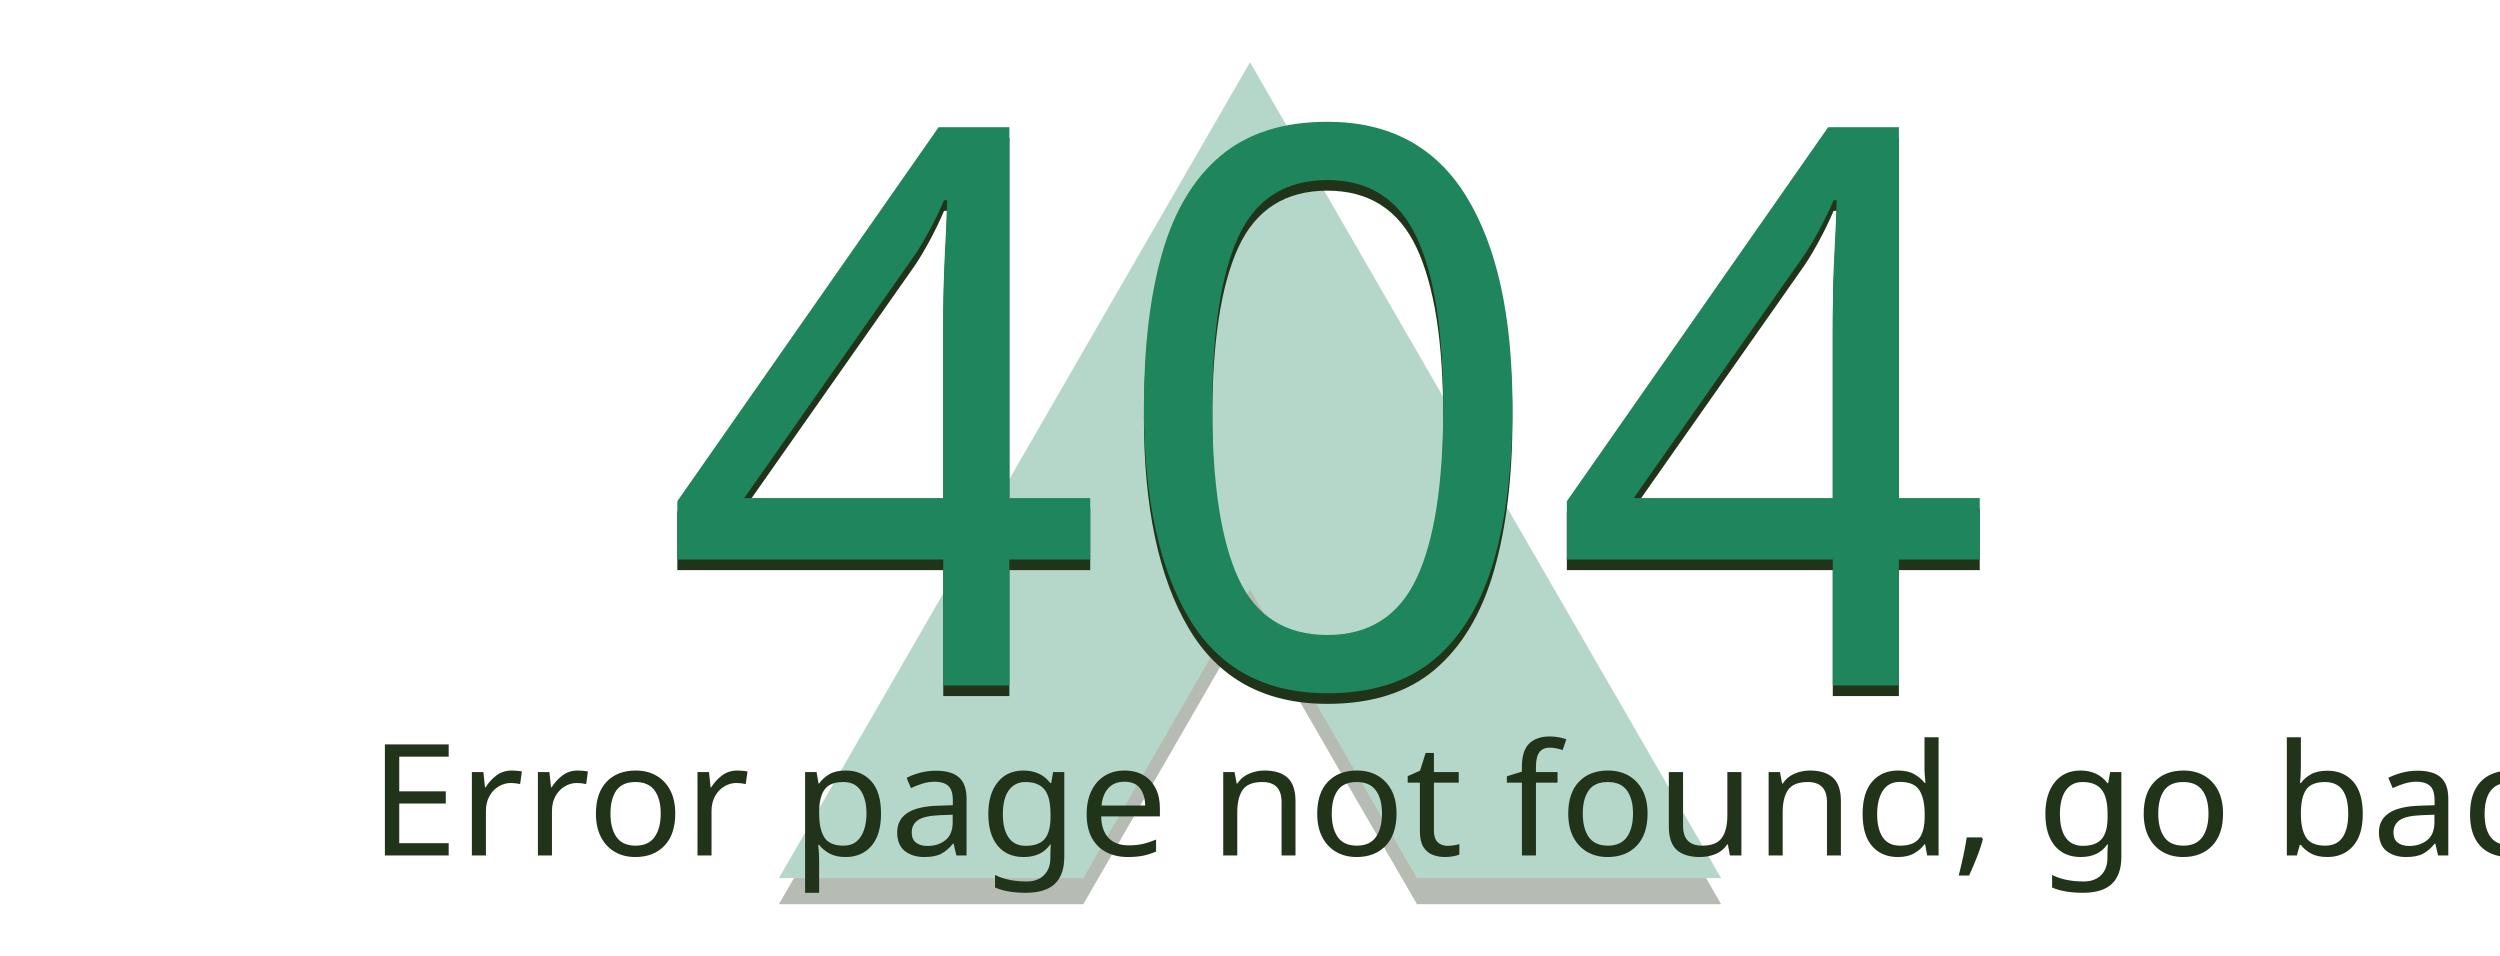
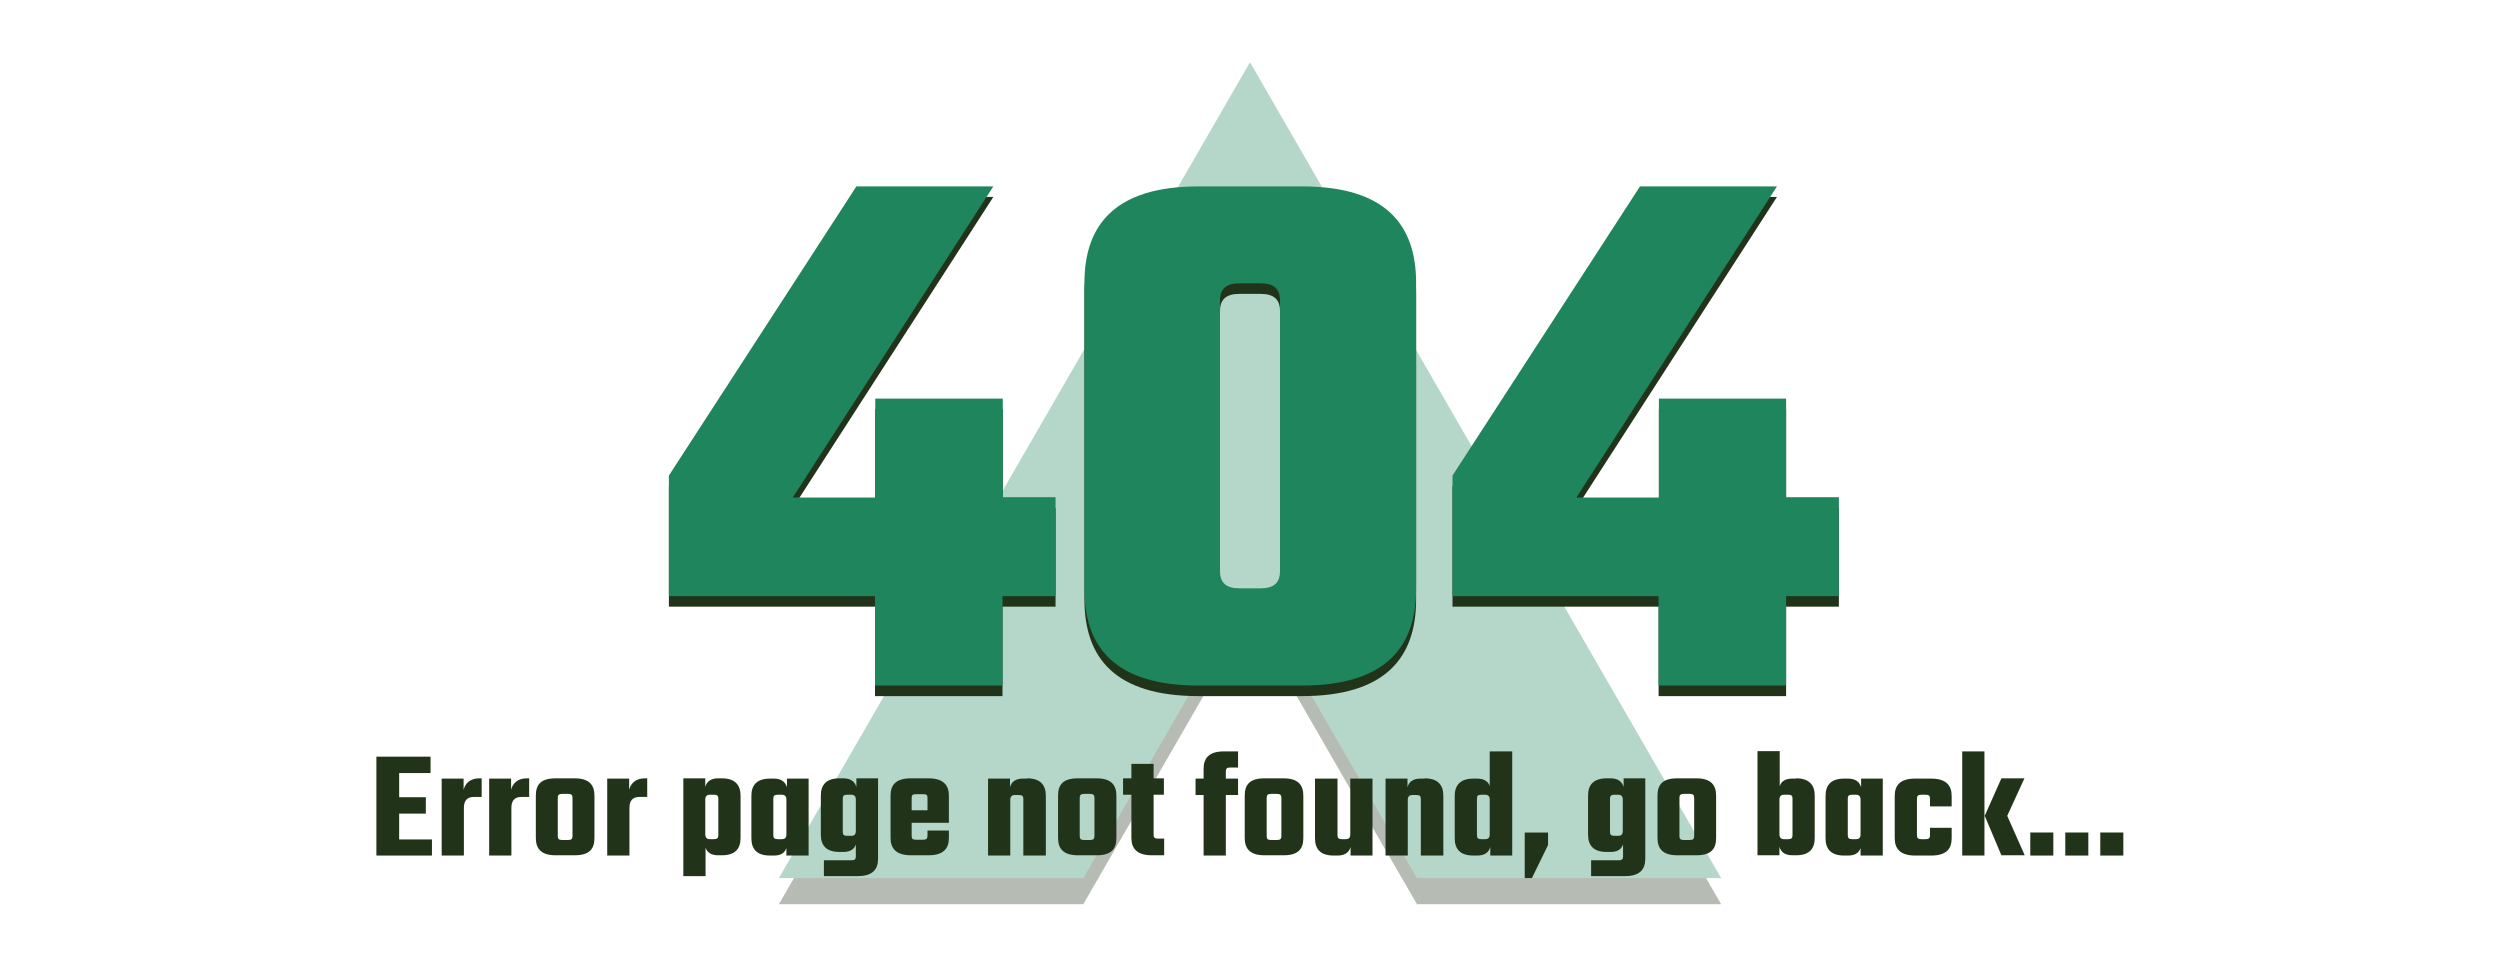
<svg xmlns="http://www.w3.org/2000/svg" version="1.1" id="Layer_1" x="0px" y="0px" viewBox="0 0 900 344" style="enable-background:new 0 0 900 344;" xml:space="preserve">
  <style type="text/css">
	.st0{opacity:0.33;}
	.st1{fill:#213419;}
	.st2{fill:#1F855C;}
- 	.st3{font-family:'Teko-Bold';}
- 	.st4{font-size:279.918px;}
- 	.st5{font-family:'Teko-SemiBold';}
- 	.st6{font-size:56px;}
</style>
  <g class="st0">
    <polygon class="st1" points="415.9,280.6 450,221.5 484.1,280.6 510.1,325.5 619.6,325.5 534.8,178.7 450,31.8 365.2,178.7    280.4,325.5 390,325.5  " />
    <polygon class="st2" points="415.9,271.2 450,212.1 484.1,271.2 510.1,316.1 619.6,316.1 534.8,169.3 450,22.4 365.2,169.3    280.4,316.1 390,316.1  " />
  </g>
  <g>
-     <text transform="matrix(1 0 0 1 237.967 250.5947)" class="st1 st3 st4">404</text>
-     <text transform="matrix(1 0 0 1 237.9666 246.7773)" class="st2 st3 st4">404</text>
+     <g>
+       <path class="st1" d="M379.9,218.4h-19v32.2h-45.9v-32.2h-74.2V175l67.5-104.1h49.3l-72.2,112h29.7v-35.6h45.9v35.6h19V218.4z" />
+       <path class="st1" d="M509.8,215.9c0,21-11.2,34.7-41.1,34.7h-37.2c-30,0-41.1-13.7-41.1-34.7V105.6c0-21,11.2-34.7,41.1-34.7h37.2    c30,0,41.1,13.7,41.1,34.7V215.9z M460.8,112c0-4.2-2.2-6.2-7-6.2h-7.6c-4.8,0-7,2-7,6.2v97.4c0,4.2,2.2,6.2,7,6.2h7.6    c4.8,0,7-2,7-6.2V112z" />
+       <path class="st1" d="M662,218.4h-19v32.2h-45.9v-32.2h-74.2V175l67.5-104.1h49.3l-72.2,112h29.7v-35.6H643v35.6h19V218.4z" />
+     </g>
+     <g>
+       <path class="st2" d="M379.9,214.6h-19v32.2h-45.9v-32.2h-74.2v-43.4l67.5-104.1h49.3l-72.2,112h29.7v-35.6h45.9V179h19V214.6z" />
+       <path class="st2" d="M509.8,212.1c0,21-11.2,34.7-41.1,34.7h-37.2c-30,0-41.1-13.7-41.1-34.7V101.8c0-21,11.2-34.7,41.1-34.7h37.2    c30,0,41.1,13.7,41.1,34.7V212.1z M460.8,108.2c0-4.2-2.2-6.2-7-6.2h-7.6c-4.8,0-7,2-7,6.2v97.4c0,4.2,2.2,6.2,7,6.2h7.6    c4.8,0,7-2,7-6.2V108.2z" />
+       <path class="st2" d="M662,214.6h-19v32.2h-45.9v-32.2h-74.2v-43.4l67.5-104.1h49.3l-72.2,112h29.7v-35.6H643V179h19V214.6z" />
+     </g>
  </g>
-   <text transform="matrix(1.0279 0 0 1 132.9695 307.9682)" class="st1 st5 st6">Error page not found, go back...</text>
+   <g>
+     <path class="st1" d="M155.5,302.1v5.9h-20v-35.6h19.5v5.9h-11.3v8.7h9.6v5.9h-9.6v9.3H155.5z" />
+     <path class="st1" d="M173.4,280.1v6.8h-2.8c-2.4,0-3.6,1.3-3.6,3.9V308h-8v-27.7h7.9v4c0.6-2.4,2.5-4.1,5.6-4.1H173.4z" />
+     <path class="st1" d="M190.5,280.1v6.8h-2.8c-2.4,0-3.6,1.3-3.6,3.9V308h-8v-27.7h7.9v4c0.6-2.4,2.5-4.1,5.6-4.1H190.5z" />
+     <path class="st1" d="M206.9,280.2c5.2,0,7.1,2.4,7.1,6.2v15.3c0,3.9-1.8,6.2-7.1,6.2H200c-5.2,0-7.1-2.4-7.1-6.2v-15.3   c0-3.9,1.8-6.2,7.1-6.2H206.9z M206.1,287.2c0-1-0.4-1.4-1.6-1.4h-2.1c-1.2,0-1.6,0.4-1.6,1.4V301c0,1,0.4,1.4,1.6,1.4h2.1   c1.2,0,1.6-0.4,1.6-1.4V287.2z" />
+     <path class="st1" d="M233,280.1v6.8h-2.8c-2.4,0-3.6,1.3-3.6,3.9V308h-8v-27.7h7.9v4c0.6-2.4,2.5-4.1,5.6-4.1H233z" />
+     <path class="st1" d="M259.9,280.2c4.7,0,6.7,2.4,6.7,6.2v15.3c0,3.9-2,6.2-6.7,6.2h-1.4c-2.4,0-3.9-1-4.5-2.7v10.2h-8v-35.2h7.9   v3.1c0.5-2,2.1-3.1,4.6-3.1H259.9z M258.6,287.5c0-1-0.4-1.4-1.6-1.4h-1.4c-1.1,0-1.7,0.5-1.7,1.8v12.4c0,1.3,0.6,1.8,1.7,1.8h1.4   c1.2,0,1.6-0.4,1.6-1.4V287.5z" />
+     <path class="st1" d="M291.1,280.2V308h-8v-2.7c-0.6,1.8-2.1,2.7-4.5,2.7h-1.4c-4.8,0-6.7-2.4-6.7-6.2v-15.3c0-3.9,2-6.2,6.7-6.2   h1.4c2.6,0,4.1,1.1,4.7,3.1v-3.1H291.1z M281.4,302.1c1.2,0,1.7-0.5,1.7-1.8v-12.4c0-1.3-0.6-1.8-1.7-1.8H280   c-1.2,0-1.6,0.4-1.6,1.4v13.2c0,1,0.4,1.4,1.6,1.4H281.4z" />
+     <path class="st1" d="M316.1,280.2v29c0,3.9-2.1,6.2-7.3,6.2h-12.2v-5.7h9.9c1.1,0,1.6-0.3,1.6-1.4V304c-0.6,1.8-2.1,2.7-4.5,2.7   h-1.4c-4.8,0-6.7-2.4-6.7-6.2v-14.1c0-3.9,2-6.2,6.7-6.2h1.4c2.6,0,4.1,1.1,4.7,3.1v-3.1H316.1z M306.4,300.9   c1.2,0,1.7-0.5,1.7-1.8v-11.2c0-1.3-0.6-1.8-1.7-1.8H305c-1.2,0-1.6,0.4-1.6,1.4v12c0,1,0.4,1.4,1.6,1.4H306.4z" />
+     <path class="st1" d="M334.3,280.2c5.2,0,7.3,2.4,7.3,6.2v9.8h-13.4v4.8c0,1,0.4,1.3,1.6,1.3h2.6c1.1,0,1.5-0.4,1.5-1.5v-1.8h7.7   v2.7c0,3.9-2.1,6.2-7.3,6.2h-6.4c-5.2,0-7.3-2.4-7.3-6.2v-15.3c0-3.9,2-6.2,7.3-6.2H334.3z M333.9,291.7v-4.5c0-1-0.4-1.3-1.5-1.3   h-2.6c-1.2,0-1.6,0.3-1.6,1.3v4.5H333.9z" />
+     <path class="st1" d="M369.8,280.2c4.7,0,6.7,2.4,6.7,6.2V308h-8.1v-20.4c0-1-0.4-1.4-1.6-1.4h-1.4c-1.1,0-1.7,0.5-1.7,1.8v20h-8   v-27.7h7.9v3.1c0.5-2,2.1-3.1,4.6-3.1H369.8z" />
+     <path class="st1" d="M394.8,280.2c5.2,0,7.1,2.4,7.1,6.2v15.3c0,3.9-1.8,6.2-7.1,6.2H388c-5.2,0-7.1-2.4-7.1-6.2v-15.3   c0-3.9,1.8-6.2,7.1-6.2H394.8z M394,287.2c0-1-0.4-1.4-1.6-1.4h-2.1c-1.2,0-1.6,0.4-1.6,1.4V301c0,1,0.4,1.4,1.6,1.4h2.1   c1.2,0,1.6-0.4,1.6-1.4V287.2z" />
+     <path class="st1" d="M415.3,286.1v14.5c0,1,0.5,1.3,1.6,1.3h2.2v6h-4.5c-5.2,0-7.3-2.4-7.3-6.2v-15.6h-3v-5.9h3v-5.2h8v5.2h3.7v5.9   H415.3z" />
+     <path class="st1" d="M442.9,276.3c-1.2,0-1.6,0.4-1.6,1.4v2.6h4.4v5.9h-4.4V308h-8v-21.8h-2.9v-5.9h2.9v-3.6c0-3.8,2-6.2,7.3-6.2   h5.1v5.8H442.9z" />
+     <path class="st1" d="M462.1,280.2c5.2,0,7.1,2.4,7.1,6.2v15.3c0,3.9-1.8,6.2-7.1,6.2h-6.9c-5.2,0-7.1-2.4-7.1-6.2v-15.3   c0-3.9,1.8-6.2,7.1-6.2H462.1z M461.3,287.2c0-1-0.4-1.4-1.6-1.4h-2.1c-1.2,0-1.6,0.4-1.6,1.4V301c0,1,0.4,1.4,1.6,1.4h2.1   c1.2,0,1.6-0.4,1.6-1.4V287.2z" />
+     <path class="st1" d="M494.1,280.2V308h-7.9v-3.1c-0.5,2-2.1,3.1-4.7,3.1h-1.4c-4.8,0-6.7-2.4-6.7-6.2v-21.5h8.1v20.4   c0,1,0.4,1.4,1.6,1.4h1.3c1.2,0,1.7-0.5,1.7-1.8v-20H494.1z" />
+     <path class="st1" d="M512.9,280.2c4.7,0,6.7,2.4,6.7,6.2V308h-8.1v-20.4c0-1-0.4-1.4-1.6-1.4h-1.4c-1.1,0-1.7,0.5-1.7,1.8v20h-8   v-27.7h7.9v3.1c0.5-2,2.1-3.1,4.6-3.1H512.9z" />
+     <path class="st1" d="M544.4,270.5V308h-7.9v-3.1c-0.5,2-2.1,3.1-4.7,3.1h-1.4c-4.8,0-6.7-2.4-6.7-6.2v-15.3c0-3.8,2-6.2,6.7-6.2   h1.4c2.4,0,4,1,4.5,2.7v-12.5H544.4z M534.6,302.1c1.2,0,1.7-0.5,1.7-1.8v-12.4c0-1.3-0.6-1.8-1.7-1.8h-1.3c-1.2,0-1.6,0.3-1.6,1.4   v13.2c0,1,0.4,1.4,1.6,1.4H534.6z" />
+     <path class="st1" d="M557.3,299.7v4.5l-5.8,11.9h-2.6v-16.4H557.3z" />
+     <path class="st1" d="M592.3,280.2v29c0,3.9-2.1,6.2-7.3,6.2h-12.2v-5.7h9.9c1.1,0,1.6-0.3,1.6-1.4V304c-0.6,1.8-2.1,2.7-4.5,2.7   h-1.4c-4.8,0-6.7-2.4-6.7-6.2v-14.1c0-3.9,2-6.2,6.7-6.2h1.4c2.6,0,4.1,1.1,4.7,3.1v-3.1H592.3z M582.5,300.9   c1.2,0,1.7-0.5,1.7-1.8v-11.2c0-1.3-0.6-1.8-1.7-1.8h-1.3c-1.2,0-1.6,0.4-1.6,1.4v12c0,1,0.4,1.4,1.6,1.4H582.5z" />
+     <path class="st1" d="M610.7,280.2c5.2,0,7.1,2.4,7.1,6.2v15.3c0,3.9-1.8,6.2-7.1,6.2h-6.9c-5.2,0-7.1-2.4-7.1-6.2v-15.3   c0-3.9,1.8-6.2,7.1-6.2H610.7z M609.9,287.2c0-1-0.4-1.4-1.6-1.4h-2.1c-1.2,0-1.6,0.4-1.6,1.4V301c0,1,0.4,1.4,1.6,1.4h2.1   c1.2,0,1.6-0.4,1.6-1.4V287.2z" />
+     <path class="st1" d="M646.6,280.2c4.7,0,6.7,2.4,6.7,6.2v15.3c0,3.9-2,6.2-6.7,6.2h-1.4c-2.5,0-4.1-1.1-4.6-3.1v3.1h-7.9v-37.5h8   V283c0.6-1.8,2.1-2.7,4.5-2.7H646.6z M645.3,287.5c0-1.1-0.4-1.4-1.6-1.4h-1.4c-1.1,0-1.7,0.5-1.7,1.8v12.4c0,1.3,0.6,1.8,1.7,1.8   h1.4c1.2,0,1.6-0.4,1.6-1.4V287.5z" />
+     <path class="st1" d="M677.8,280.2V308h-8v-2.7c-0.6,1.8-2.1,2.7-4.5,2.7h-1.4c-4.8,0-6.7-2.4-6.7-6.2v-15.3c0-3.9,2-6.2,6.7-6.2   h1.4c2.6,0,4.1,1.1,4.7,3.1v-3.1H677.8z M668.1,302.1c1.2,0,1.7-0.5,1.7-1.8v-12.4c0-1.3-0.6-1.8-1.7-1.8h-1.3   c-1.2,0-1.6,0.4-1.6,1.4v13.2c0,1,0.4,1.4,1.6,1.4H668.1z" />
+     <path class="st1" d="M694.8,290.2v-2.7c0-1-0.4-1.4-1.6-1.4h-1.5c-1.2,0-1.6,0.4-1.6,1.4v13.2c0,1,0.4,1.4,1.6,1.4h1.5   c1.2,0,1.6-0.4,1.6-1.4V298h7.8v3.8c0,3.9-2.1,6.2-7.3,6.2h-5.9c-5.2,0-7.3-2.4-7.3-6.2v-15.3c0-3.9,2.1-6.2,7.3-6.2h5.9   c5.2,0,7.3,2.4,7.3,6.2v3.8H694.8z" />
+     <path class="st1" d="M706.4,270.5h8V308h-8V270.5z M722.6,293.7l6.3,14.2h-8.4l-6-14.2l6-13.5h8.3L722.6,293.7z" />
+     <path class="st1" d="M730.9,299.7h8.3v8.3h-8.3V299.7z" />
+     <path class="st1" d="M743.5,299.7h8.3v8.3h-8.3V299.7z" />
+     <path class="st1" d="M756.1,299.7h8.3v8.3h-8.3V299.7z" />
+   </g>
</svg>
